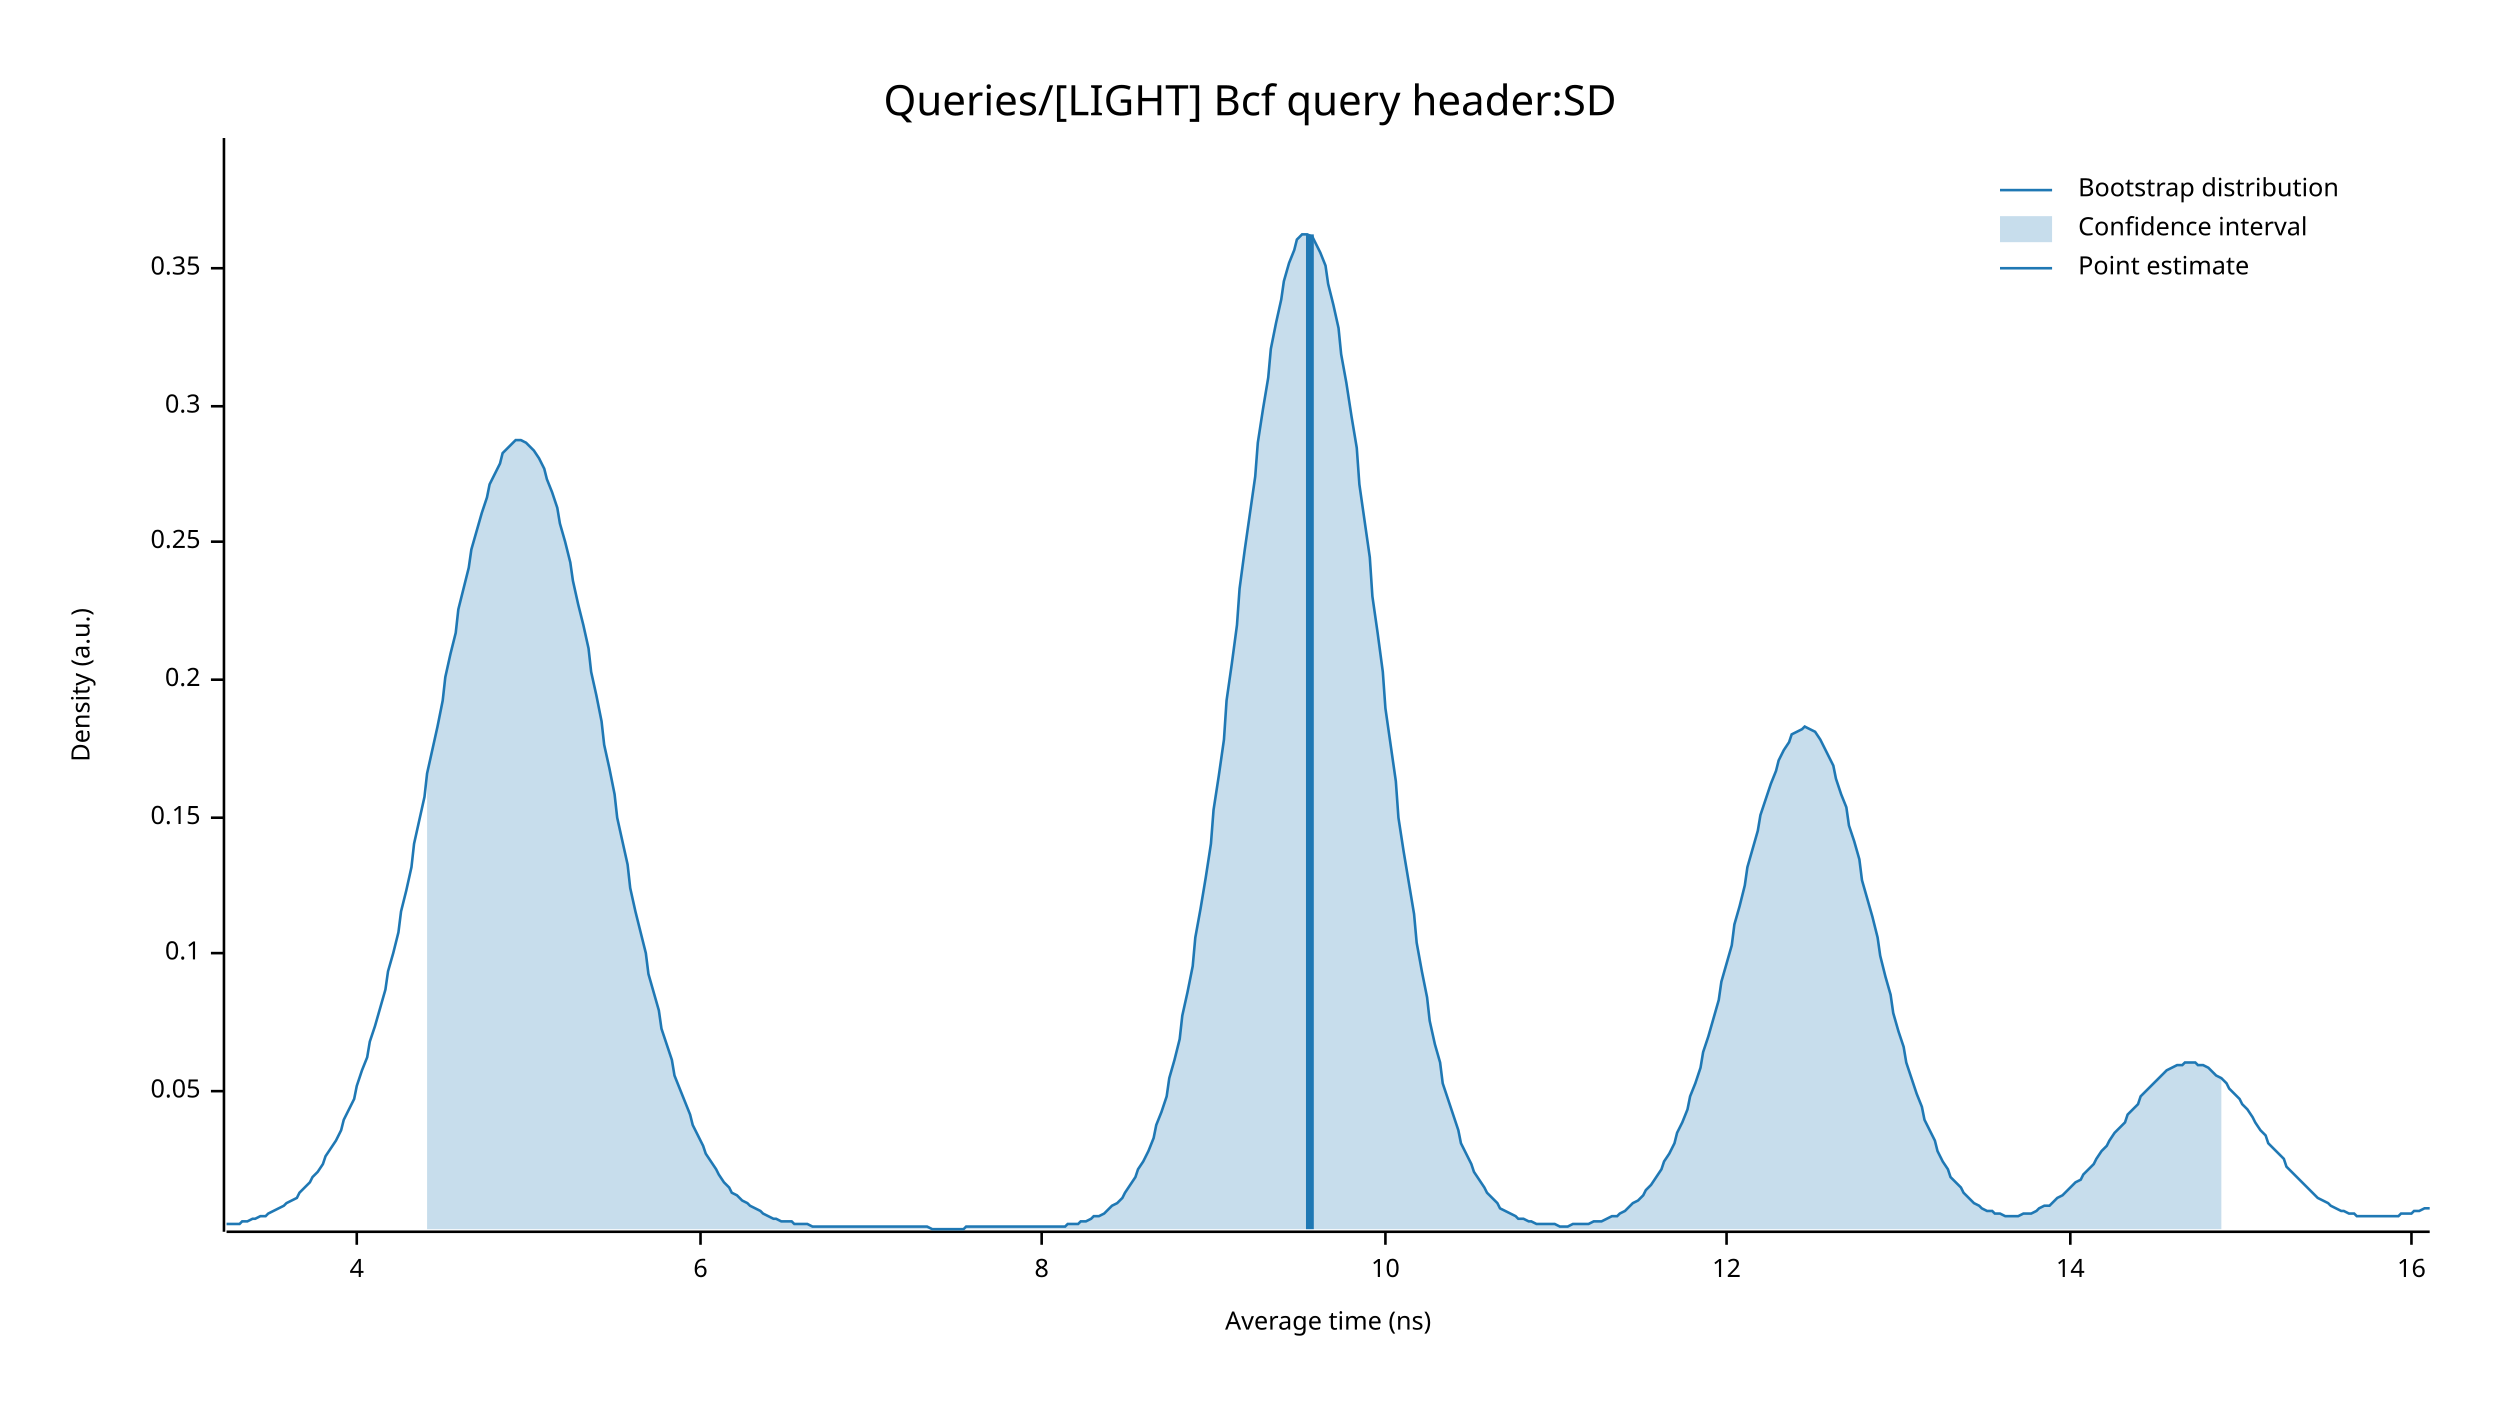
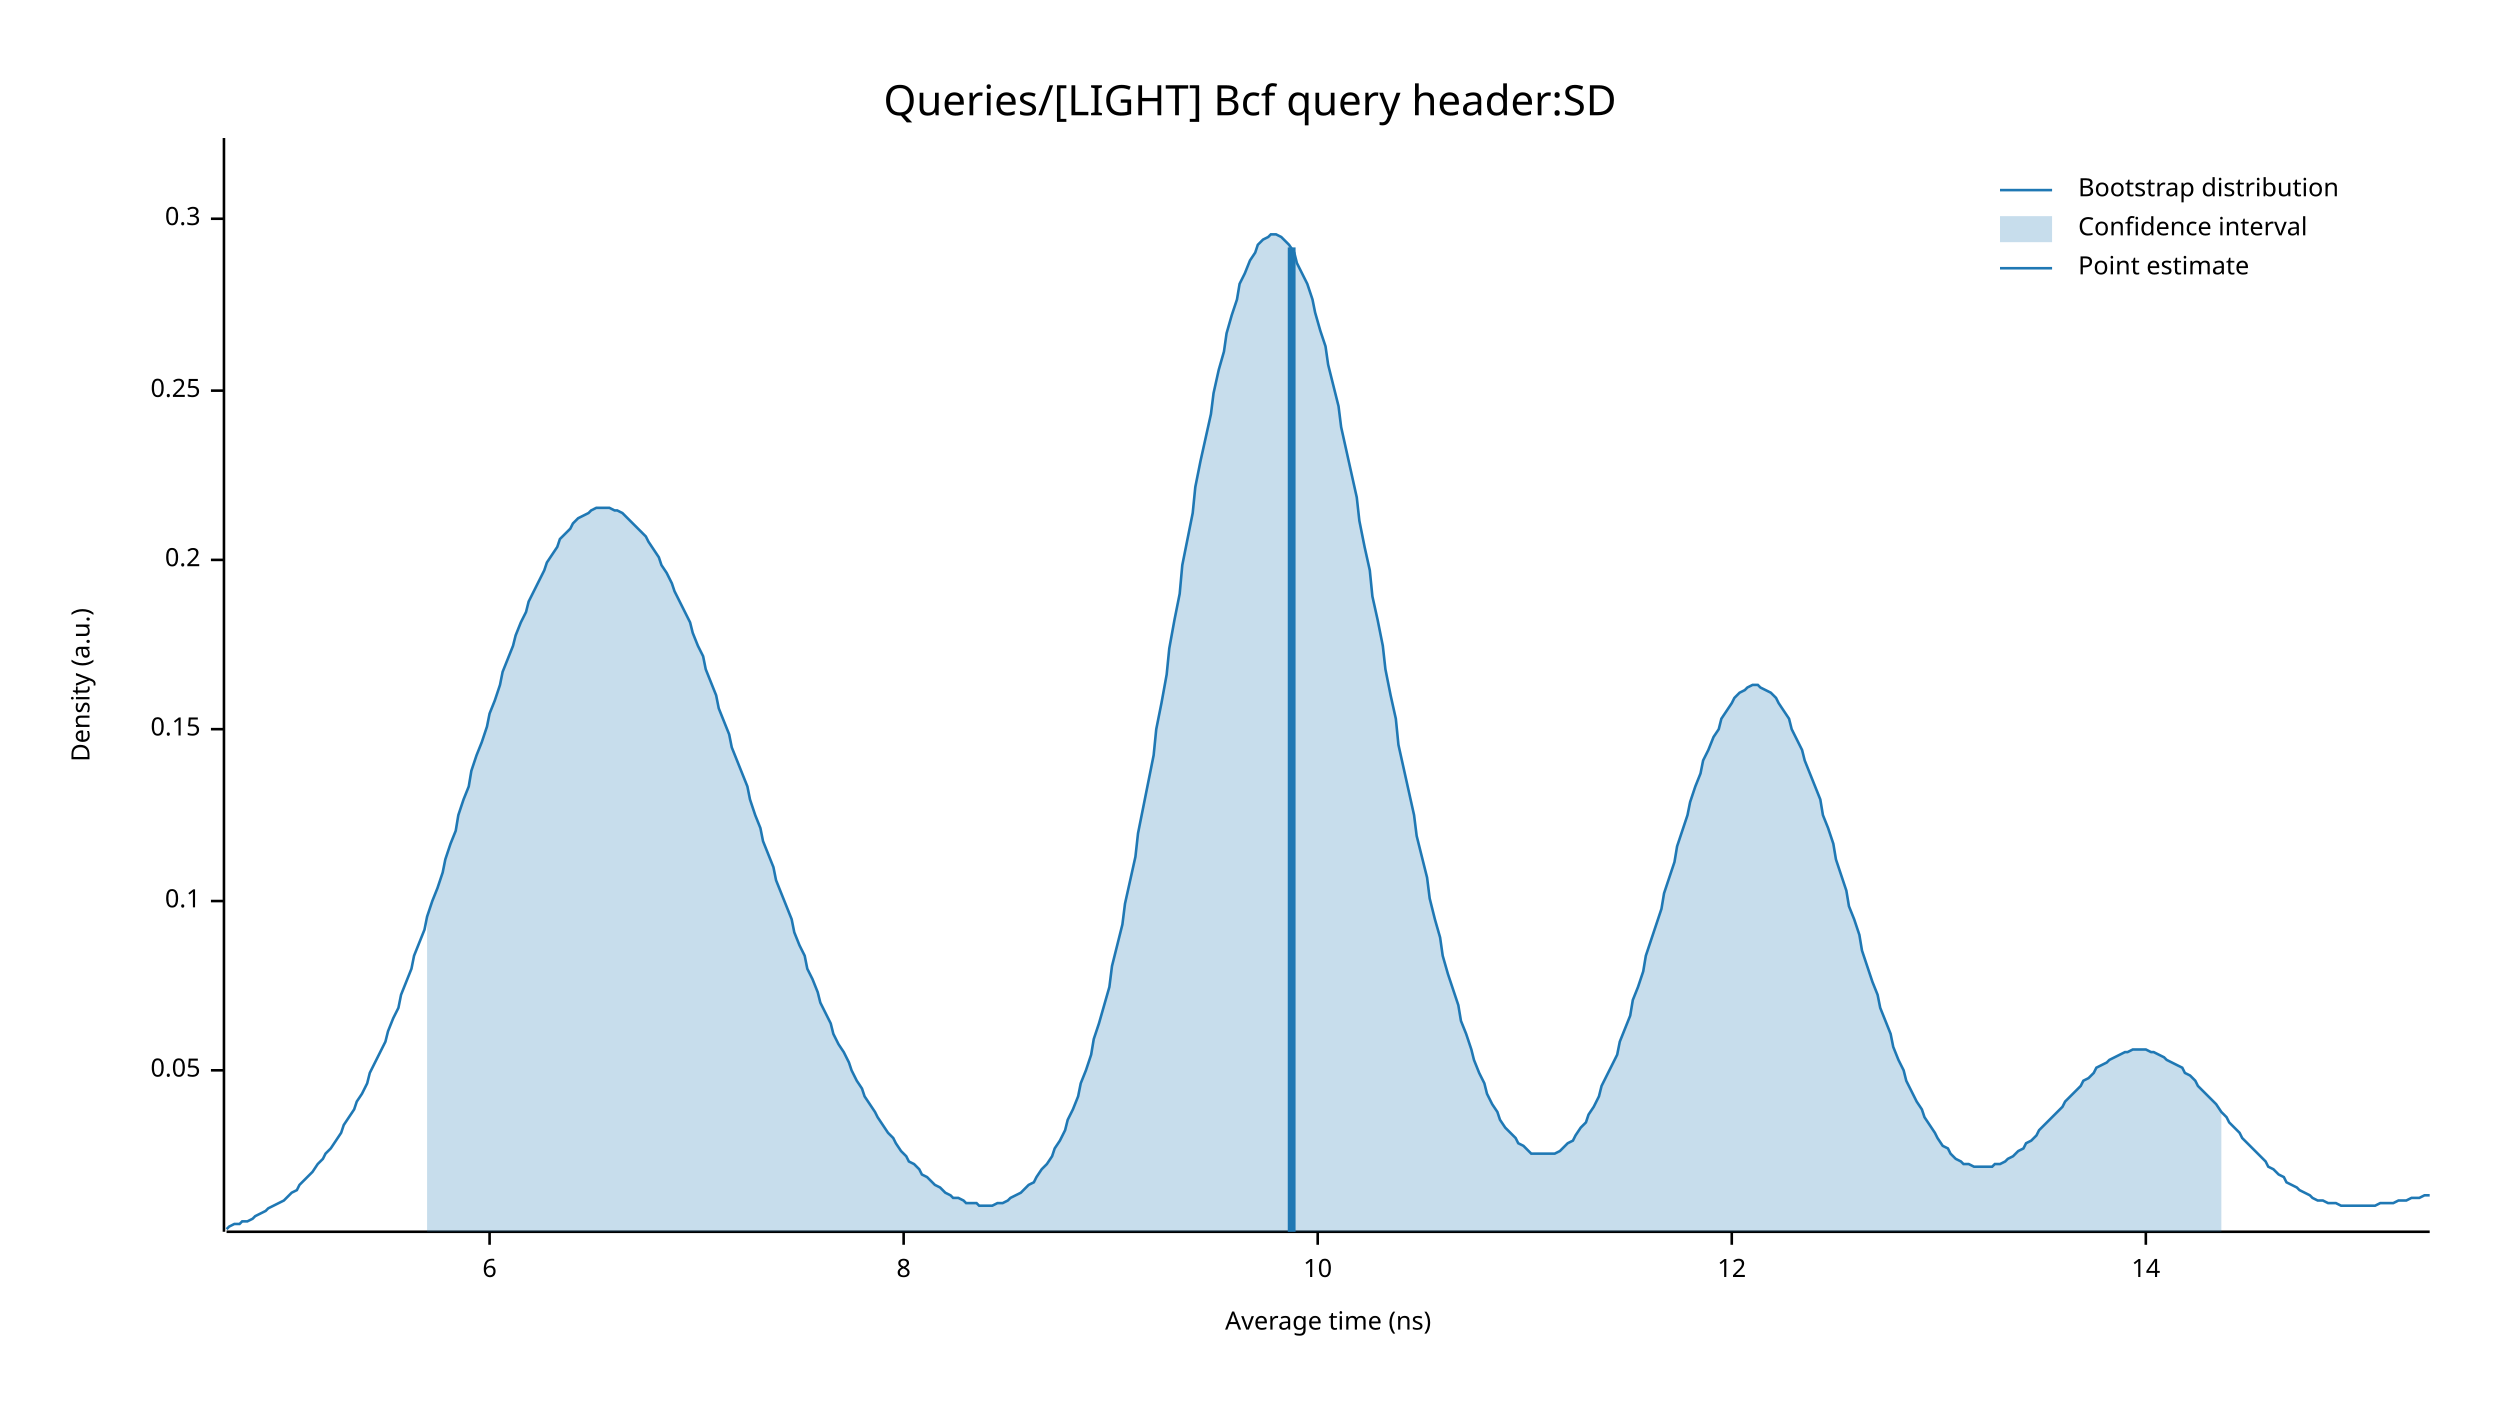
<svg xmlns="http://www.w3.org/2000/svg" width="960" height="540" viewBox="0 0 960 540">
  <text x="480" y="32" dy="0.76em" text-anchor="middle" font-family="sans-serif" font-size="16.129" opacity="1" fill="#000000">
Queries/[LIGHT] Bcf query header:SD
</text>
  <text x="27" y="263" dy="0.76em" text-anchor="middle" font-family="sans-serif" font-size="9.677" opacity="1" fill="#000000" transform="rotate(270, 27, 263)">
Density (a.u.)
</text>
  <text x="510" y="513" dy="-0.5ex" text-anchor="middle" font-family="sans-serif" font-size="9.677" opacity="1" fill="#000000">
Average time (ns)
</text>
  <polyline fill="none" opacity="1" stroke="#000000" stroke-width="1" points="86,53 86,473 " />
-   <text x="77" y="419" dy="0.5ex" text-anchor="end" font-family="sans-serif" font-size="9.677" opacity="1" fill="#000000">
+   <text x="77" y="411" dy="0.5ex" text-anchor="end" font-family="sans-serif" font-size="9.677" opacity="1" fill="#000000">
0.05
</text>
-   <polyline fill="none" opacity="1" stroke="#000000" stroke-width="1" points="81,419 86,419 " />
-   <text x="77" y="366" dy="0.5ex" text-anchor="end" font-family="sans-serif" font-size="9.677" opacity="1" fill="#000000">
+   <polyline fill="none" opacity="1" stroke="#000000" stroke-width="1" points="81,411 86,411 " />
+   <text x="77" y="346" dy="0.5ex" text-anchor="end" font-family="sans-serif" font-size="9.677" opacity="1" fill="#000000">
0.1
</text>
-   <polyline fill="none" opacity="1" stroke="#000000" stroke-width="1" points="81,366 86,366 " />
-   <text x="77" y="314" dy="0.5ex" text-anchor="end" font-family="sans-serif" font-size="9.677" opacity="1" fill="#000000">
+   <polyline fill="none" opacity="1" stroke="#000000" stroke-width="1" points="81,346 86,346 " />
+   <text x="77" y="280" dy="0.5ex" text-anchor="end" font-family="sans-serif" font-size="9.677" opacity="1" fill="#000000">
0.15
</text>
-   <polyline fill="none" opacity="1" stroke="#000000" stroke-width="1" points="81,314 86,314 " />
-   <text x="77" y="261" dy="0.5ex" text-anchor="end" font-family="sans-serif" font-size="9.677" opacity="1" fill="#000000">
+   <polyline fill="none" opacity="1" stroke="#000000" stroke-width="1" points="81,280 86,280 " />
+   <text x="77" y="215" dy="0.5ex" text-anchor="end" font-family="sans-serif" font-size="9.677" opacity="1" fill="#000000">
0.2
</text>
-   <polyline fill="none" opacity="1" stroke="#000000" stroke-width="1" points="81,261 86,261 " />
-   <text x="77" y="208" dy="0.5ex" text-anchor="end" font-family="sans-serif" font-size="9.677" opacity="1" fill="#000000">
+   <polyline fill="none" opacity="1" stroke="#000000" stroke-width="1" points="81,215 86,215 " />
+   <text x="77" y="150" dy="0.5ex" text-anchor="end" font-family="sans-serif" font-size="9.677" opacity="1" fill="#000000">
0.25
</text>
-   <polyline fill="none" opacity="1" stroke="#000000" stroke-width="1" points="81,208 86,208 " />
-   <text x="77" y="156" dy="0.5ex" text-anchor="end" font-family="sans-serif" font-size="9.677" opacity="1" fill="#000000">
+   <polyline fill="none" opacity="1" stroke="#000000" stroke-width="1" points="81,150 86,150 " />
+   <text x="77" y="84" dy="0.5ex" text-anchor="end" font-family="sans-serif" font-size="9.677" opacity="1" fill="#000000">
0.3
</text>
-   <polyline fill="none" opacity="1" stroke="#000000" stroke-width="1" points="81,156 86,156 " />
-   <text x="77" y="103" dy="0.5ex" text-anchor="end" font-family="sans-serif" font-size="9.677" opacity="1" fill="#000000">
- 0.35
- </text>
-   <polyline fill="none" opacity="1" stroke="#000000" stroke-width="1" points="81,103 86,103 " />
+   <polyline fill="none" opacity="1" stroke="#000000" stroke-width="1" points="81,84 86,84 " />
  <polyline fill="none" opacity="1" stroke="#000000" stroke-width="1" points="87,473 933,473 " />
-   <text x="137" y="483" dy="0.76em" text-anchor="middle" font-family="sans-serif" font-size="9.677" opacity="1" fill="#000000">
- 4
- </text>
-   <polyline fill="none" opacity="1" stroke="#000000" stroke-width="1" points="137,473 137,478 " />
-   <text x="269" y="483" dy="0.76em" text-anchor="middle" font-family="sans-serif" font-size="9.677" opacity="1" fill="#000000">
+   <text x="188" y="483" dy="0.76em" text-anchor="middle" font-family="sans-serif" font-size="9.677" opacity="1" fill="#000000">
6
</text>
-   <polyline fill="none" opacity="1" stroke="#000000" stroke-width="1" points="269,473 269,478 " />
-   <text x="400" y="483" dy="0.76em" text-anchor="middle" font-family="sans-serif" font-size="9.677" opacity="1" fill="#000000">
+   <polyline fill="none" opacity="1" stroke="#000000" stroke-width="1" points="188,473 188,478 " />
+   <text x="347" y="483" dy="0.76em" text-anchor="middle" font-family="sans-serif" font-size="9.677" opacity="1" fill="#000000">
8
</text>
-   <polyline fill="none" opacity="1" stroke="#000000" stroke-width="1" points="400,473 400,478 " />
-   <text x="532" y="483" dy="0.76em" text-anchor="middle" font-family="sans-serif" font-size="9.677" opacity="1" fill="#000000">
+   <polyline fill="none" opacity="1" stroke="#000000" stroke-width="1" points="347,473 347,478 " />
+   <text x="506" y="483" dy="0.76em" text-anchor="middle" font-family="sans-serif" font-size="9.677" opacity="1" fill="#000000">
10
</text>
-   <polyline fill="none" opacity="1" stroke="#000000" stroke-width="1" points="532,473 532,478 " />
-   <text x="663" y="483" dy="0.76em" text-anchor="middle" font-family="sans-serif" font-size="9.677" opacity="1" fill="#000000">
+   <polyline fill="none" opacity="1" stroke="#000000" stroke-width="1" points="506,473 506,478 " />
+   <text x="665" y="483" dy="0.76em" text-anchor="middle" font-family="sans-serif" font-size="9.677" opacity="1" fill="#000000">
12
</text>
-   <polyline fill="none" opacity="1" stroke="#000000" stroke-width="1" points="663,473 663,478 " />
-   <text x="795" y="483" dy="0.76em" text-anchor="middle" font-family="sans-serif" font-size="9.677" opacity="1" fill="#000000">
+   <polyline fill="none" opacity="1" stroke="#000000" stroke-width="1" points="665,473 665,478 " />
+   <text x="824" y="483" dy="0.76em" text-anchor="middle" font-family="sans-serif" font-size="9.677" opacity="1" fill="#000000">
14
</text>
-   <polyline fill="none" opacity="1" stroke="#000000" stroke-width="1" points="795,473 795,478 " />
-   <text x="926" y="483" dy="0.76em" text-anchor="middle" font-family="sans-serif" font-size="9.677" opacity="1" fill="#000000">
- 16
- </text>
-   <polyline fill="none" opacity="1" stroke="#000000" stroke-width="1" points="926,473 926,478 " />
-   <polyline fill="none" opacity="1" stroke="#1F78B4" stroke-width="1" points="87,470 88,470 90,470 92,470 93,469 95,469 97,468 98,468 100,467 102,467 103,466 105,465 107,464 109,463 110,462 112,461 114,460 115,458 117,456 119,454 120,452 122,450 124,447 125,444 127,441 129,438 131,434 132,430 134,426 136,422 137,417 139,411 141,406 142,400 144,394 146,387 148,380 149,373 151,366 153,358 154,350 156,342 158,333 159,324 161,315 163,306 164,297 166,288 168,279 170,269 171,260 173,251 175,243 176,234 178,226 180,218 181,211 183,204 185,197 187,191 188,186 190,182 192,178 193,174 195,172 197,170 198,169 200,169 202,170 203,171 205,173 207,176 209,180 210,184 212,189 214,195 215,201 217,208 219,216 220,223 222,232 224,240 226,249 227,258 229,267 231,277 232,286 234,295 236,305 237,314 239,323 241,332 242,341 244,350 246,358 248,366 249,374 251,381 253,388 254,395 256,401 258,407 259,413 261,418 263,423 265,428 266,432 268,436 270,440 271,443 273,446 275,449 276,451 278,454 280,456 281,458 283,459 285,461 287,462 288,463 290,464 292,465 293,466 295,467 297,468 298,468 300,469 302,469 304,469 305,470 307,470 309,470 310,470 312,471 314,471 315,471 317,471 319,471 320,471 322,471 324,471 326,471 327,471 329,471 331,471 332,471 334,471 336,471 337,471 339,471 341,471 343,471 344,471 346,471 348,471 349,471 351,471 353,471 354,471 356,471 358,472 359,472 361,472 363,472 365,472 366,472 368,472 370,472 371,471 373,471 375,471 376,471 378,471 380,471 381,471 383,471 385,471 387,471 388,471 390,471 392,471 393,471 395,471 397,471 398,471 400,471 402,471 404,471 405,471 407,471 409,471 410,470 412,470 414,470 415,469 417,469 419,468 420,467 422,467 424,466 426,464 427,463 429,462 431,460 432,458 434,455 436,452 437,449 439,446 441,442 443,437 444,432 446,427 448,421 449,414 451,407 453,399 454,390 456,381 458,371 459,360 461,349 463,337 465,324 466,311 468,298 470,284 471,269 473,255 475,240 476,226 478,211 480,197 482,183 483,170 485,157 487,145 488,134 490,124 492,115 493,108 495,101 497,96 498,92 500,90 502,90 504,91 505,93 507,97 509,102 510,109 512,117 514,126 515,136 517,147 519,160 521,172 522,186 524,200 526,214 527,229 529,243 531,258 532,272 534,286 536,300 537,314 539,327 541,339 543,351 544,362 546,373 548,383 549,392 551,401 553,408 554,416 556,422 558,428 560,434 561,439 563,443 565,447 566,450 568,453 570,456 571,458 573,460 575,462 576,464 578,465 580,466 582,467 583,468 585,468 587,469 588,469 590,470 592,470 593,470 595,470 597,470 599,471 600,471 602,471 604,470 605,470 607,470 609,470 610,470 612,469 614,469 615,469 617,468 619,467 621,467 622,466 624,465 626,463 627,462 629,461 631,459 632,457 634,455 636,452 638,449 639,446 641,443 643,439 644,435 646,431 648,426 649,421 651,416 653,410 654,404 656,398 658,391 660,384 661,377 663,370 665,363 666,355 668,348 670,340 671,333 673,326 675,319 676,313 678,307 680,301 682,296 683,292 685,288 687,285 688,282 690,281 692,280 693,279 695,280 697,281 699,284 700,286 702,290 704,294 705,299 707,305 709,310 710,317 712,323 714,330 715,338 717,345 719,352 721,360 722,367 724,375 726,382 727,389 729,396 731,402 732,408 734,414 736,420 738,425 739,430 741,434 743,438 744,442 746,446 748,449 749,452 751,454 753,456 754,458 756,460 758,462 760,463 761,464 763,465 765,465 766,466 768,466 770,467 771,467 773,467 775,467 777,466 778,466 780,466 782,465 783,464 785,463 787,463 788,462 790,460 792,459 793,458 795,456 797,454 799,453 800,451 802,449 804,447 805,445 807,442 809,440 810,438 812,435 814,433 816,431 817,428 819,426 821,424 822,421 824,419 826,417 827,416 829,414 831,412 832,411 834,410 836,409 838,409 839,408 841,408 843,408 844,409 846,409 848,410 849,411 851,413 853,414 855,416 856,418 858,420 860,422 861,424 863,426 865,429 866,431 868,434 870,436 871,439 873,441 875,443 877,445 878,448 880,450 882,452 883,453 885,455 887,457 888,458 890,460 892,461 894,462 895,463 897,464 899,465 900,465 902,466 904,466 905,467 907,467 909,467 910,467 912,467 914,467 916,467 917,467 919,467 921,467 922,466 924,466 926,466 927,465 929,465 931,464 933,464 " />
-   <polygon opacity="0.25" fill="#1F78B4" points="164,297 166,288 168,279 170,269 171,260 173,251 175,243 176,234 178,226 180,218 181,211 183,204 185,197 187,191 188,186 190,182 192,178 193,174 195,172 197,170 198,169 200,169 202,170 203,171 205,173 207,176 209,180 210,184 212,189 214,195 215,201 217,208 219,216 220,223 222,232 224,240 226,249 227,258 229,267 231,277 232,286 234,295 236,305 237,314 239,323 241,332 242,341 244,350 246,358 248,366 249,374 251,381 253,388 254,395 256,401 258,407 259,413 261,418 263,423 265,428 266,432 268,436 270,440 271,443 273,446 275,449 276,451 278,454 280,456 281,458 283,459 285,461 287,462 288,463 290,464 292,465 293,466 295,467 297,468 298,468 300,469 302,469 304,469 305,470 307,470 309,470 310,470 312,471 314,471 315,471 317,471 319,471 320,471 322,471 324,471 326,471 327,471 329,471 331,471 332,471 334,471 336,471 337,471 339,471 341,471 343,471 344,471 346,471 348,471 349,471 351,471 353,471 354,471 356,471 358,472 359,472 361,472 363,472 365,472 366,472 368,472 370,472 371,471 373,471 375,471 376,471 378,471 380,471 381,471 383,471 385,471 387,471 388,471 390,471 392,471 393,471 395,471 397,471 398,471 400,471 402,471 404,471 405,471 407,471 409,471 410,470 412,470 414,470 415,469 417,469 419,468 420,467 422,467 424,466 426,464 427,463 429,462 431,460 432,458 434,455 436,452 437,449 439,446 441,442 443,437 444,432 446,427 448,421 449,414 451,407 453,399 454,390 456,381 458,371 459,360 461,349 463,337 465,324 466,311 468,298 470,284 471,269 473,255 475,240 476,226 478,211 480,197 482,183 483,170 485,157 487,145 488,134 490,124 492,115 493,108 495,101 497,96 498,92 500,90 502,90 504,91 505,93 507,97 509,102 510,109 512,117 514,126 515,136 517,147 519,160 521,172 522,186 524,200 526,214 527,229 529,243 531,258 532,272 534,286 536,300 537,314 539,327 541,339 543,351 544,362 546,373 548,383 549,392 551,401 553,408 554,416 556,422 558,428 560,434 561,439 563,443 565,447 566,450 568,453 570,456 571,458 573,460 575,462 576,464 578,465 580,466 582,467 583,468 585,468 587,469 588,469 590,470 592,470 593,470 595,470 597,470 599,471 600,471 602,471 604,470 605,470 607,470 609,470 610,470 612,469 614,469 615,469 617,468 619,467 621,467 622,466 624,465 626,463 627,462 629,461 631,459 632,457 634,455 636,452 638,449 639,446 641,443 643,439 644,435 646,431 648,426 649,421 651,416 653,410 654,404 656,398 658,391 660,384 661,377 663,370 665,363 666,355 668,348 670,340 671,333 673,326 675,319 676,313 678,307 680,301 682,296 683,292 685,288 687,285 688,282 690,281 692,280 693,279 695,280 697,281 699,284 700,286 702,290 704,294 705,299 707,305 709,310 710,317 712,323 714,330 715,338 717,345 719,352 721,360 722,367 724,375 726,382 727,389 729,396 731,402 732,408 734,414 736,420 738,425 739,430 741,434 743,438 744,442 746,446 748,449 749,452 751,454 753,456 754,458 756,460 758,462 760,463 761,464 763,465 765,465 766,466 768,466 770,467 771,467 773,467 775,467 777,466 778,466 780,466 782,465 783,464 785,463 787,463 788,462 790,460 792,459 793,458 795,456 797,454 799,453 800,451 802,449 804,447 805,445 807,442 809,440 810,438 812,435 814,433 816,431 817,428 819,426 821,424 822,421 824,419 826,417 827,416 829,414 831,412 832,411 834,410 836,409 838,409 839,408 841,408 843,408 844,409 846,409 848,410 849,411 851,413 853,414 853,472 164,472 " />
-   <polyline fill="none" opacity="1" stroke="#1F78B4" stroke-width="3" points="503,472 503,90 " />
+   <polyline fill="none" opacity="1" stroke="#000000" stroke-width="1" points="824,473 824,478 " />
+   <polyline fill="none" opacity="1" stroke="#1F78B4" stroke-width="1" points="87,472 88,471 90,470 92,470 93,469 95,469 97,468 98,467 100,466 102,465 103,464 105,463 107,462 109,461 110,460 112,458 114,457 115,455 117,453 119,451 120,450 122,447 124,445 125,443 127,441 129,438 131,435 132,432 134,429 136,426 137,423 139,420 141,416 142,412 144,408 146,404 148,400 149,396 151,391 153,387 154,382 156,377 158,372 159,367 161,362 163,357 164,352 166,346 168,341 170,335 171,330 173,324 175,319 176,313 178,307 180,302 181,296 183,290 185,285 187,279 188,274 190,269 192,263 193,258 195,253 197,248 198,244 200,239 202,235 203,231 205,227 207,223 209,219 210,216 212,213 214,210 215,207 217,205 219,203 220,201 222,199 224,198 226,197 227,196 229,195 231,195 232,195 234,195 236,196 237,196 239,197 241,199 242,200 244,202 246,204 248,206 249,208 251,211 253,214 254,217 256,220 258,224 259,227 261,231 263,235 265,239 266,243 268,248 270,252 271,257 273,262 275,267 276,272 278,277 280,282 281,287 283,292 285,297 287,302 288,307 290,313 292,318 293,323 295,328 297,333 298,338 300,343 302,348 304,353 305,358 307,363 309,367 310,372 312,376 314,381 315,385 317,389 319,393 320,397 322,401 324,404 326,408 327,411 329,415 331,418 332,421 334,424 336,427 337,429 339,432 341,435 343,437 344,439 346,442 348,444 349,446 351,447 353,449 354,451 356,452 358,454 359,455 361,456 363,458 365,459 366,460 368,460 370,461 371,462 373,462 375,462 376,463 378,463 380,463 381,463 383,462 385,462 387,461 388,460 390,459 392,458 393,457 395,455 397,454 398,452 400,449 402,447 404,444 405,441 407,438 409,434 410,430 412,426 414,421 415,416 417,411 419,405 420,399 422,393 424,386 426,379 427,371 429,363 431,355 432,347 434,338 436,329 437,320 439,310 441,300 443,290 444,280 446,270 448,259 449,249 451,238 453,228 454,217 456,207 458,197 459,187 461,177 463,168 465,159 466,151 468,142 470,135 471,128 473,121 475,115 476,109 478,105 480,100 482,97 483,94 485,92 487,91 488,90 490,90 492,91 493,92 495,94 497,97 498,101 500,105 502,109 504,115 505,120 507,127 509,133 510,140 512,148 514,156 515,164 517,173 519,182 521,191 522,200 524,210 526,219 527,229 529,238 531,248 532,257 534,267 536,276 537,286 539,295 541,304 543,313 544,321 546,329 548,337 549,345 551,353 553,360 554,367 556,374 558,380 560,386 561,392 563,397 565,403 566,407 568,412 570,416 571,420 573,424 575,427 576,430 578,433 580,435 582,437 583,439 585,440 587,442 588,443 590,443 592,443 593,443 595,443 597,443 599,442 600,441 602,439 604,438 605,436 607,433 609,431 610,428 612,425 614,421 615,417 617,413 619,409 621,405 622,400 624,395 626,390 627,384 629,379 631,373 632,367 634,361 636,355 638,349 639,343 641,337 643,331 644,325 646,319 648,313 649,308 651,302 653,297 654,292 656,288 658,283 660,280 661,276 663,273 665,270 666,268 668,266 670,265 671,264 673,263 675,263 676,264 678,265 680,266 682,268 683,270 685,273 687,276 688,280 690,284 692,288 693,292 695,297 697,302 699,307 700,313 702,318 704,324 705,330 707,336 709,342 710,348 712,353 714,359 715,365 717,371 719,377 721,382 722,387 724,392 726,397 727,402 729,407 731,411 732,415 734,419 736,423 738,426 739,429 741,432 743,435 744,437 746,440 748,441 749,443 751,445 753,446 754,447 756,447 758,448 760,448 761,448 763,448 765,448 766,447 768,447 770,446 771,445 773,444 775,442 777,441 778,439 780,438 782,436 783,434 785,432 787,430 788,429 790,427 792,425 793,423 795,421 797,419 799,417 800,415 802,414 804,412 805,410 807,409 809,408 810,407 812,406 814,405 816,404 817,404 819,403 821,403 822,403 824,403 826,404 827,404 829,405 831,406 832,407 834,408 836,409 838,410 839,412 841,413 843,415 844,417 846,419 848,421 849,422 851,424 853,427 855,429 856,431 858,433 860,435 861,437 863,439 865,441 866,442 868,444 870,446 871,448 873,449 875,451 877,452 878,454 880,455 882,456 883,457 885,458 887,459 888,460 890,461 892,461 894,462 895,462 897,462 899,463 900,463 902,463 904,463 905,463 907,463 909,463 910,463 912,463 914,462 916,462 917,462 919,462 921,461 922,461 924,461 926,460 927,460 929,460 931,459 933,459 " />
+   <polygon opacity="0.25" fill="#1F78B4" points="164,352 166,346 168,341 170,335 171,330 173,324 175,319 176,313 178,307 180,302 181,296 183,290 185,285 187,279 188,274 190,269 192,263 193,258 195,253 197,248 198,244 200,239 202,235 203,231 205,227 207,223 209,219 210,216 212,213 214,210 215,207 217,205 219,203 220,201 222,199 224,198 226,197 227,196 229,195 231,195 232,195 234,195 236,196 237,196 239,197 241,199 242,200 244,202 246,204 248,206 249,208 251,211 253,214 254,217 256,220 258,224 259,227 261,231 263,235 265,239 266,243 268,248 270,252 271,257 273,262 275,267 276,272 278,277 280,282 281,287 283,292 285,297 287,302 288,307 290,313 292,318 293,323 295,328 297,333 298,338 300,343 302,348 304,353 305,358 307,363 309,367 310,372 312,376 314,381 315,385 317,389 319,393 320,397 322,401 324,404 326,408 327,411 329,415 331,418 332,421 334,424 336,427 337,429 339,432 341,435 343,437 344,439 346,442 348,444 349,446 351,447 353,449 354,451 356,452 358,454 359,455 361,456 363,458 365,459 366,460 368,460 370,461 371,462 373,462 375,462 376,463 378,463 380,463 381,463 383,462 385,462 387,461 388,460 390,459 392,458 393,457 395,455 397,454 398,452 400,449 402,447 404,444 405,441 407,438 409,434 410,430 412,426 414,421 415,416 417,411 419,405 420,399 422,393 424,386 426,379 427,371 429,363 431,355 432,347 434,338 436,329 437,320 439,310 441,300 443,290 444,280 446,270 448,259 449,249 451,238 453,228 454,217 456,207 458,197 459,187 461,177 463,168 465,159 466,151 468,142 470,135 471,128 473,121 475,115 476,109 478,105 480,100 482,97 483,94 485,92 487,91 488,90 490,90 492,91 493,92 495,94 497,97 498,101 500,105 502,109 504,115 505,120 507,127 509,133 510,140 512,148 514,156 515,164 517,173 519,182 521,191 522,200 524,210 526,219 527,229 529,238 531,248 532,257 534,267 536,276 537,286 539,295 541,304 543,313 544,321 546,329 548,337 549,345 551,353 553,360 554,367 556,374 558,380 560,386 561,392 563,397 565,403 566,407 568,412 570,416 571,420 573,424 575,427 576,430 578,433 580,435 582,437 583,439 585,440 587,442 588,443 590,443 592,443 593,443 595,443 597,443 599,442 600,441 602,439 604,438 605,436 607,433 609,431 610,428 612,425 614,421 615,417 617,413 619,409 621,405 622,400 624,395 626,390 627,384 629,379 631,373 632,367 634,361 636,355 638,349 639,343 641,337 643,331 644,325 646,319 648,313 649,308 651,302 653,297 654,292 656,288 658,283 660,280 661,276 663,273 665,270 666,268 668,266 670,265 671,264 673,263 675,263 676,264 678,265 680,266 682,268 683,270 685,273 687,276 688,280 690,284 692,288 693,292 695,297 697,302 699,307 700,313 702,318 704,324 705,330 707,336 709,342 710,348 712,353 714,359 715,365 717,371 719,377 721,382 722,387 724,392 726,397 727,402 729,407 731,411 732,415 734,419 736,423 738,426 739,429 741,432 743,435 744,437 746,440 748,441 749,443 751,445 753,446 754,447 756,447 758,448 760,448 761,448 763,448 765,448 766,447 768,447 770,446 771,445 773,444 775,442 777,441 778,439 780,438 782,436 783,434 785,432 787,430 788,429 790,427 792,425 793,423 795,421 797,419 799,417 800,415 802,414 804,412 805,410 807,409 809,408 810,407 812,406 814,405 816,404 817,404 819,403 821,403 822,403 824,403 826,404 827,404 829,405 831,406 832,407 834,408 836,409 838,410 839,412 841,413 843,415 844,417 846,419 848,421 849,422 851,424 853,427 853,473 164,473 " />
+   <polyline fill="none" opacity="1" stroke="#1F78B4" stroke-width="3" points="496,473 496,95 " />
  <text x="798" y="68" dy="0.76em" text-anchor="start" font-family="sans-serif" font-size="9.677" opacity="1" fill="#000000">
Bootstrap distribution
</text>
  <text x="798" y="83" dy="0.76em" text-anchor="start" font-family="sans-serif" font-size="9.677" opacity="1" fill="#000000">
Confidence interval
</text>
  <text x="798" y="98" dy="0.76em" text-anchor="start" font-family="sans-serif" font-size="9.677" opacity="1" fill="#000000">
Point estimate
</text>
  <polyline fill="none" opacity="1" stroke="#1F78B4" stroke-width="1" points="768,73 788,73 " />
  <rect x="768" y="83" width="20" height="10" opacity="0.25" fill="#1F78B4" stroke="none" />
  <polyline fill="none" opacity="1" stroke="#1F78B4" stroke-width="1" points="768,103 788,103 " />
</svg>
